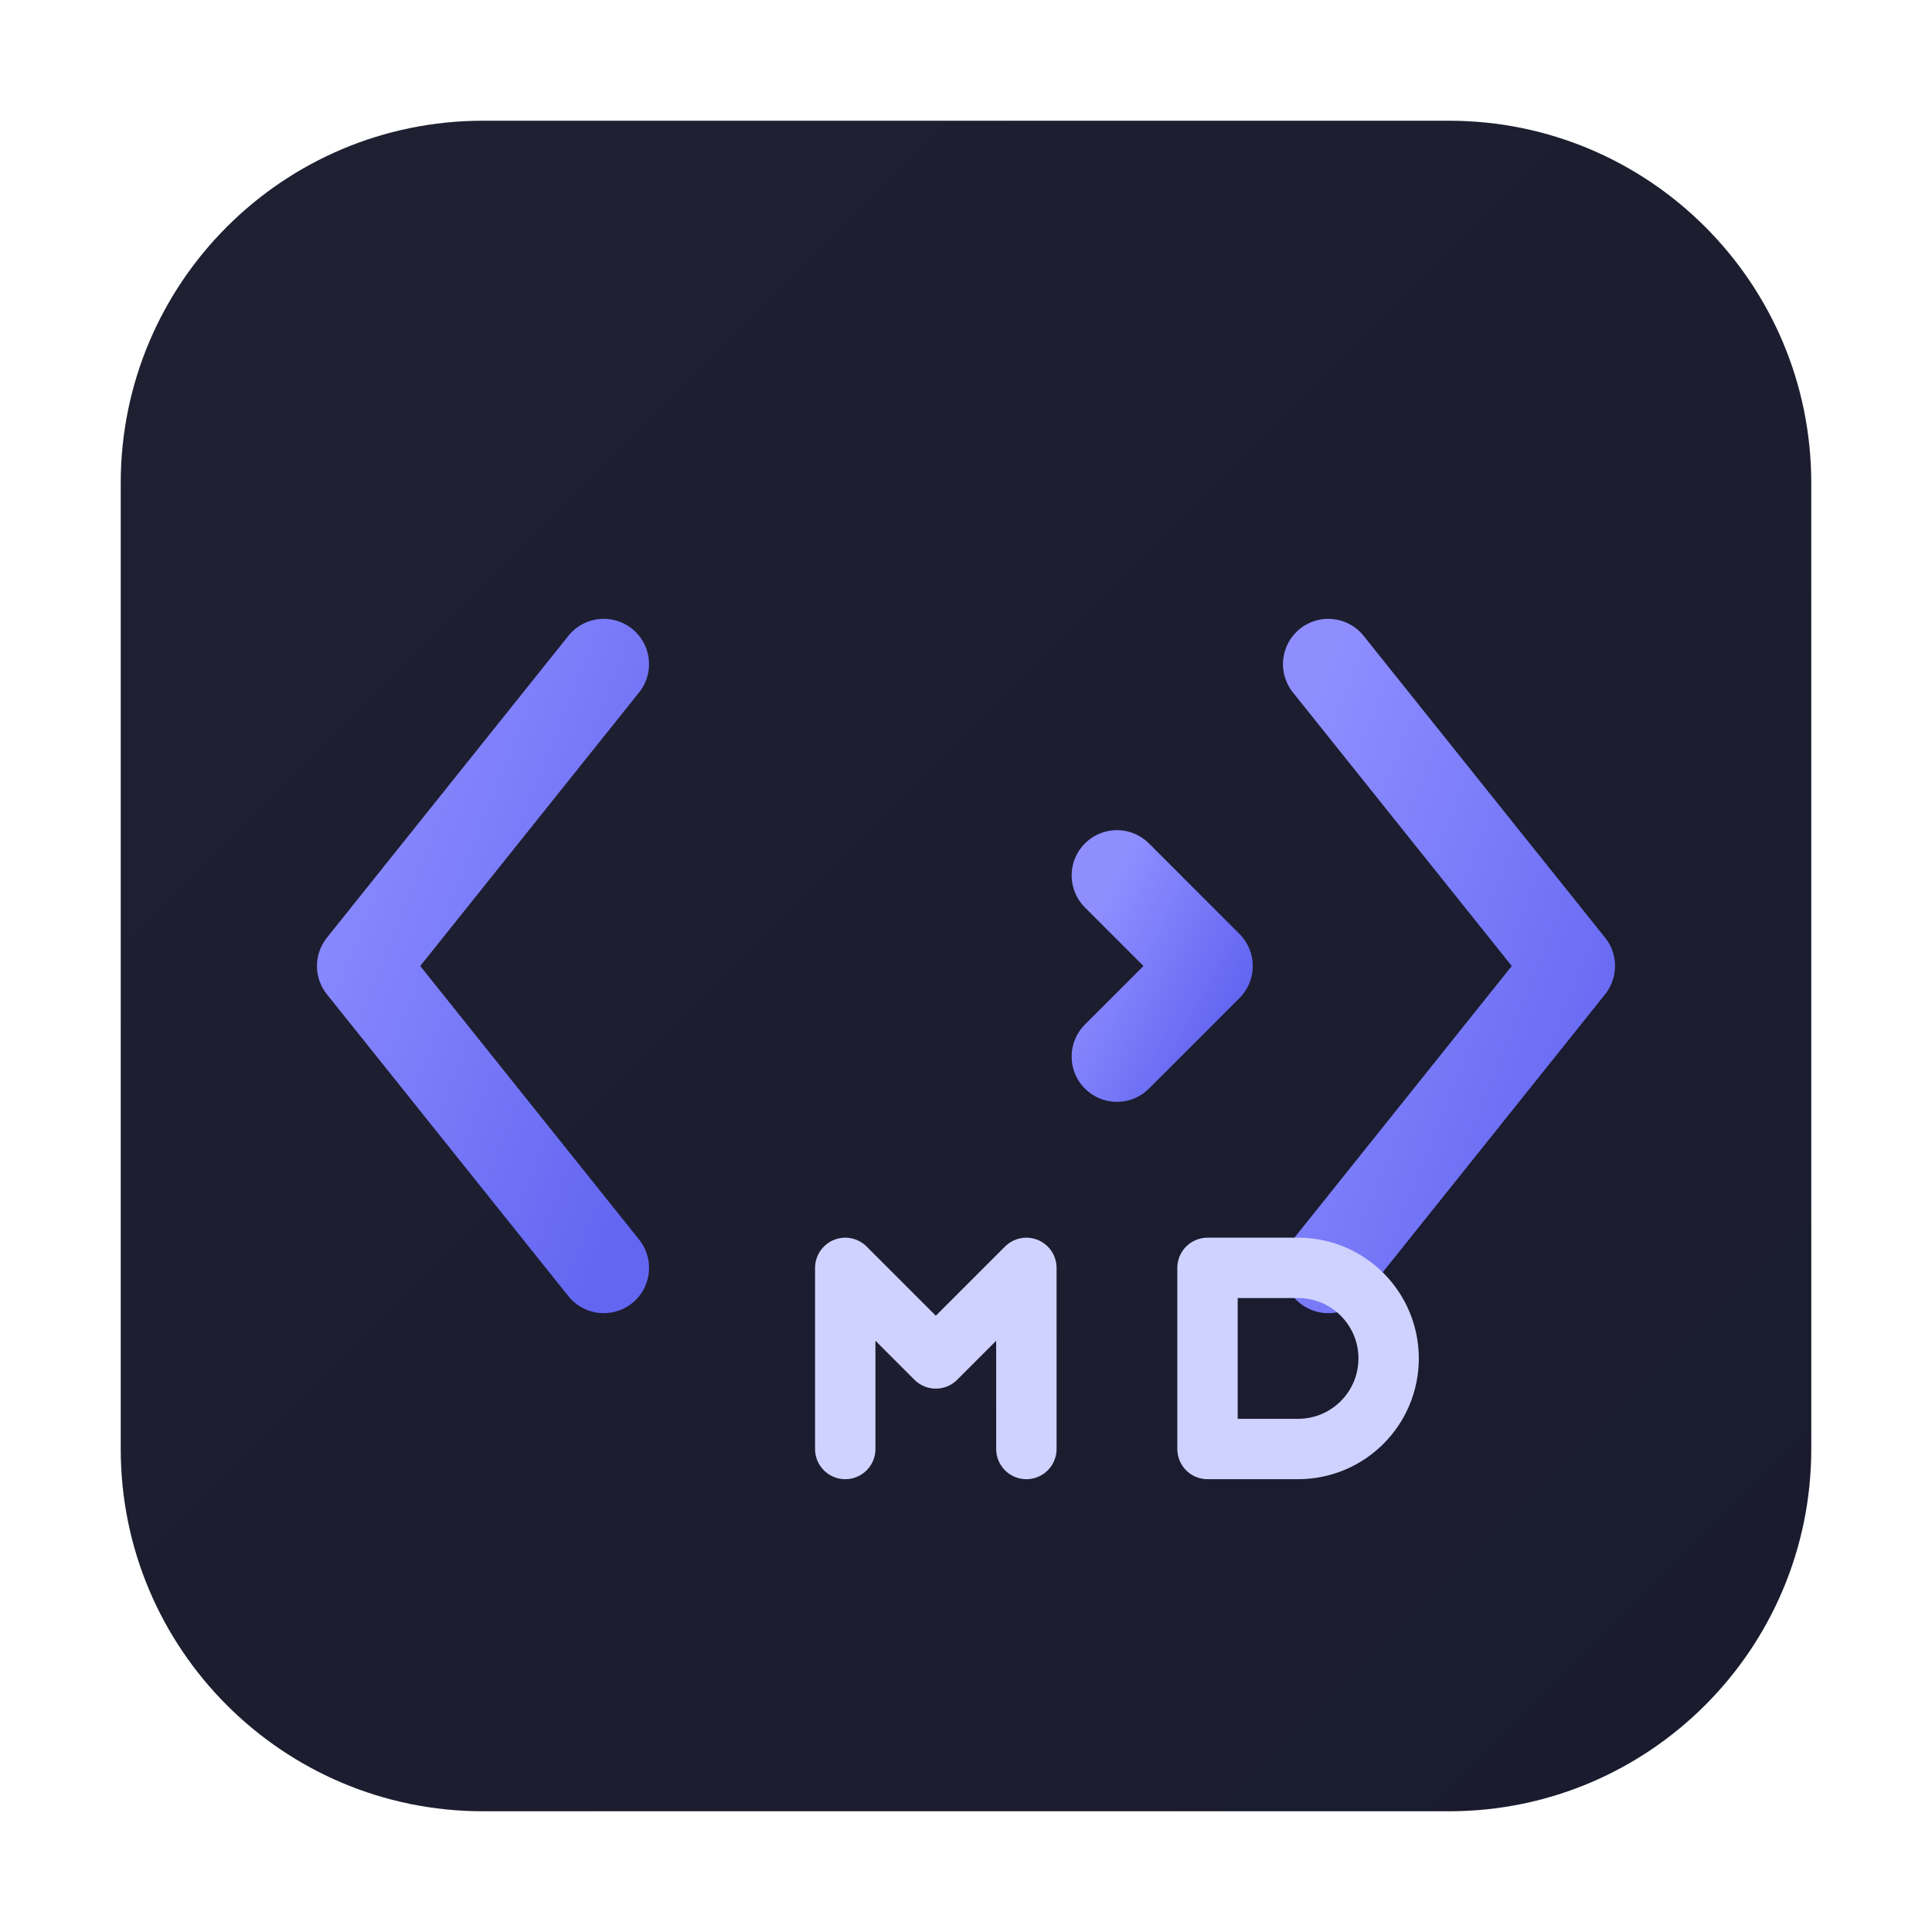
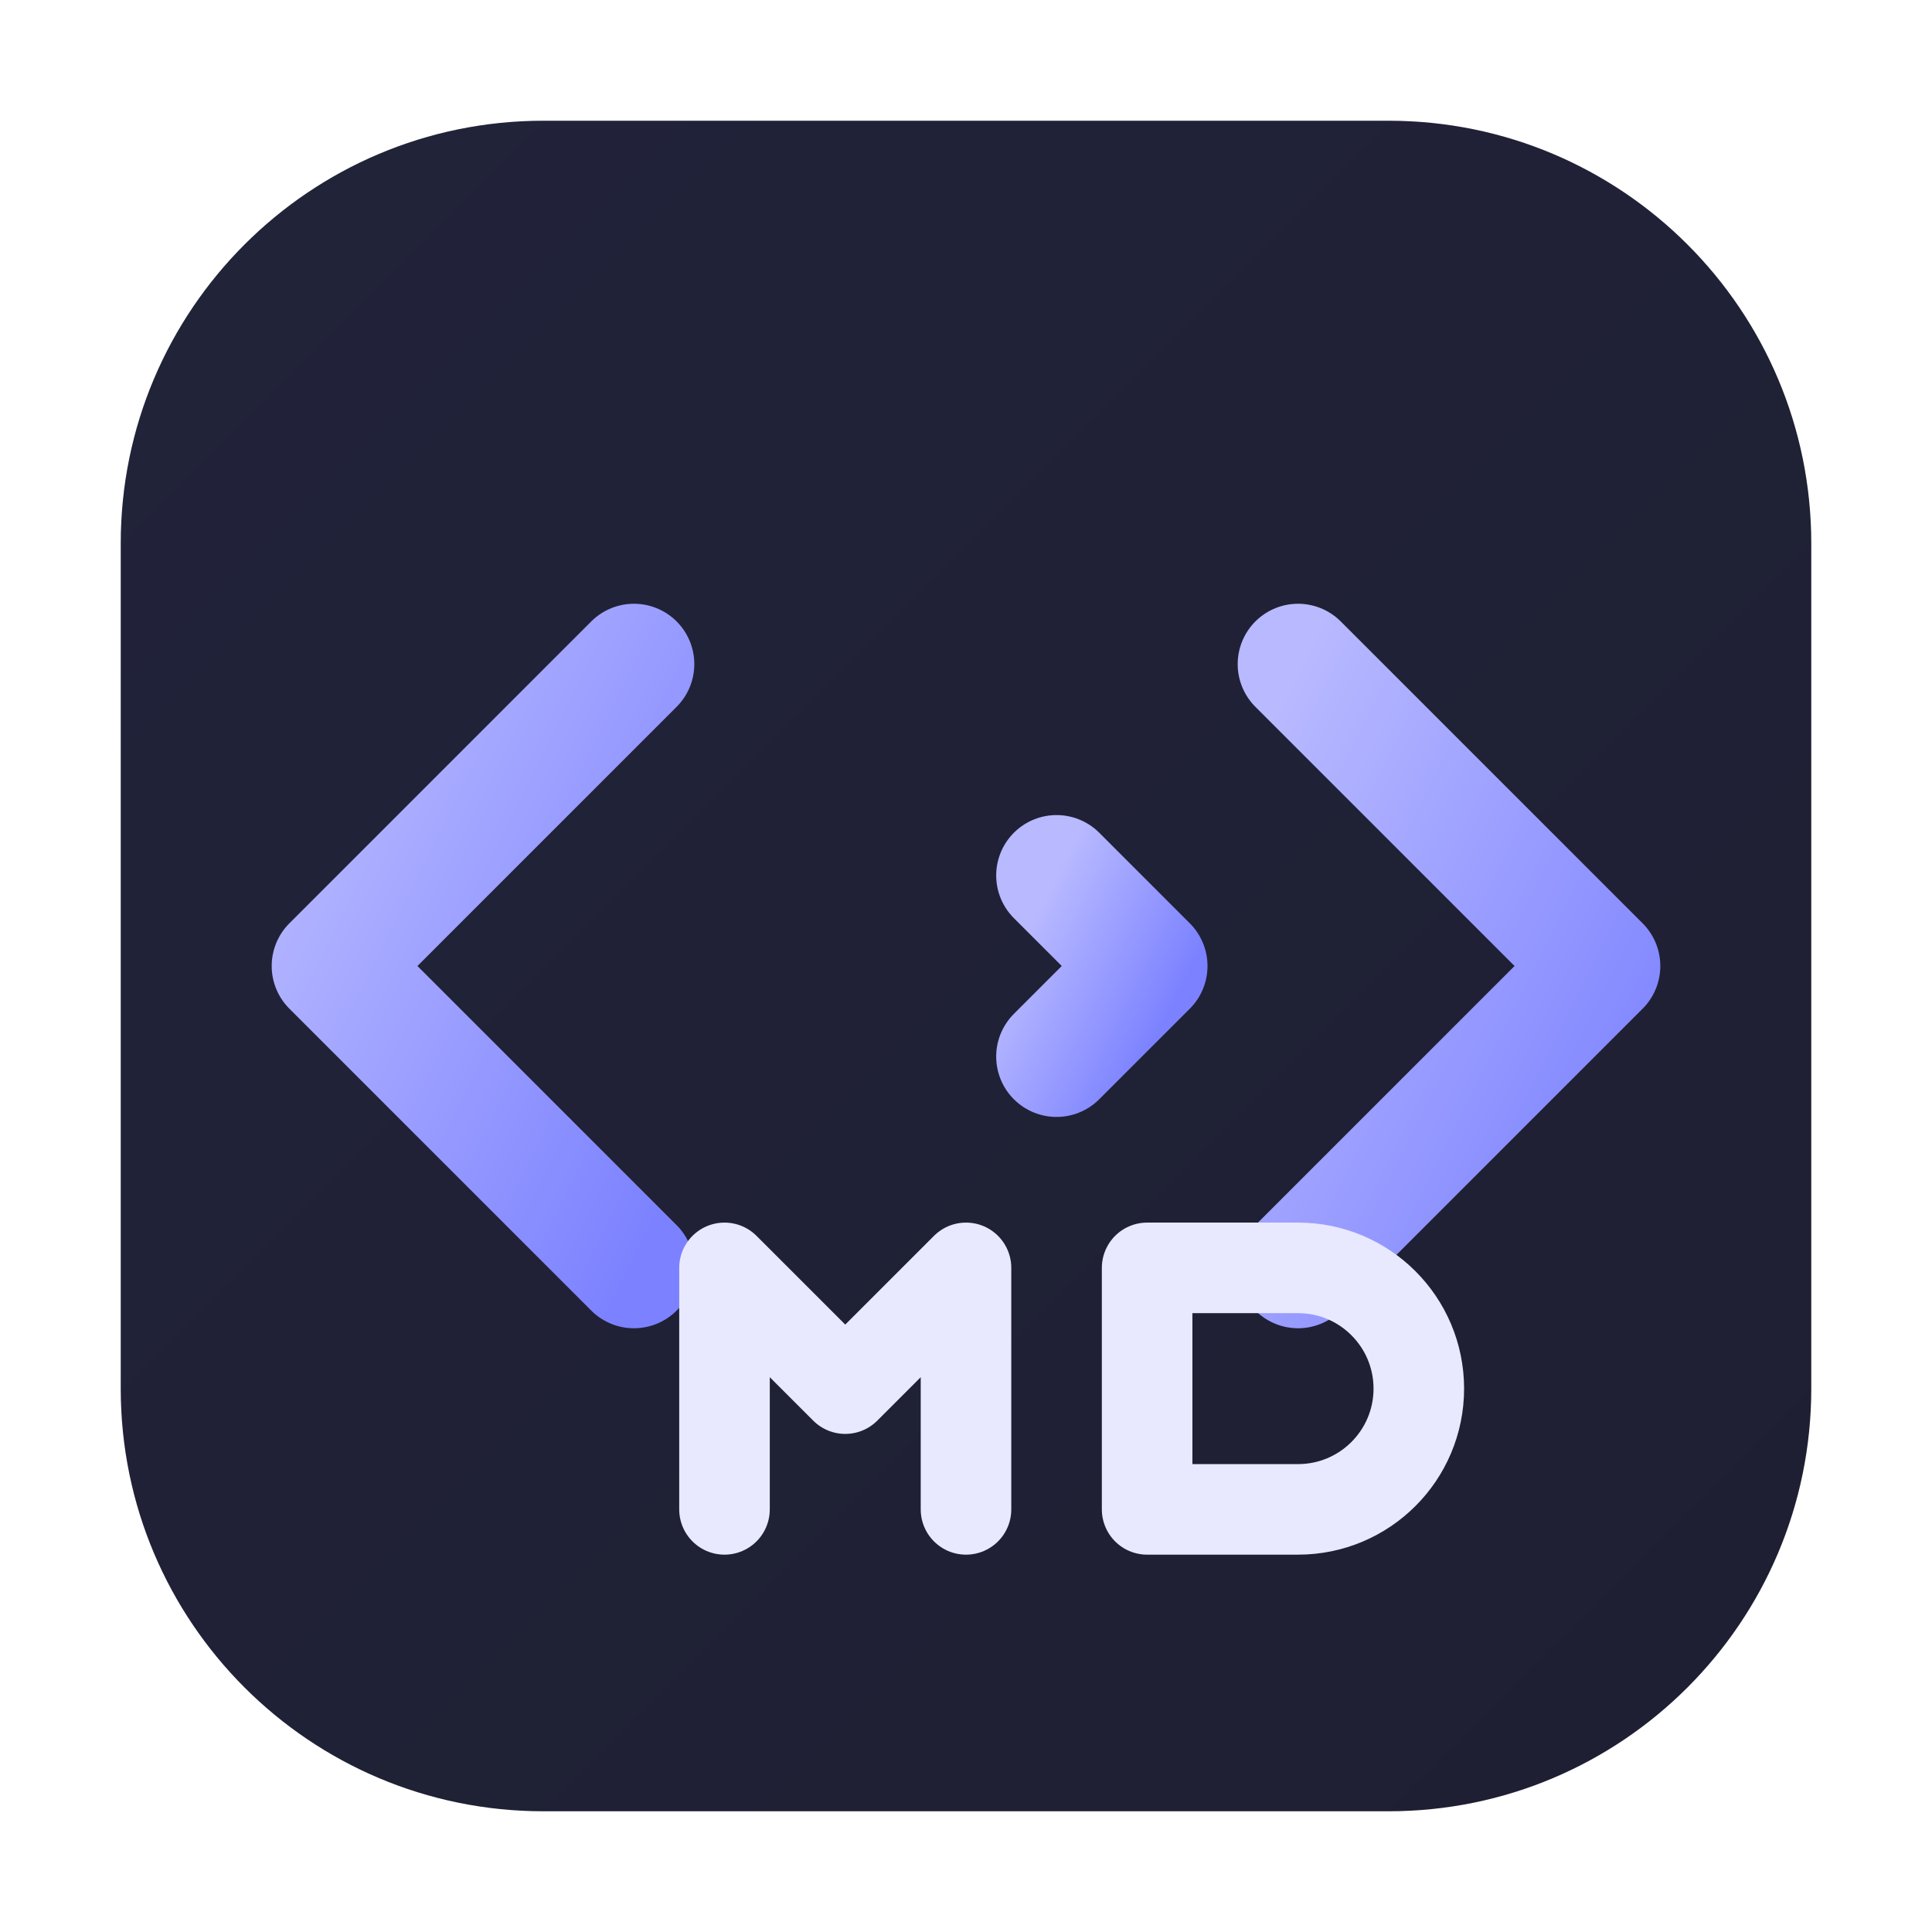
- <svg xmlns="http://www.w3.org/2000/svg" width="512" height="512" viewBox="0 0 64 64">
+ <svg xmlns="http://www.w3.org/2000/svg" viewBox="0 0 64 64">
  <defs>
-     <linearGradient id="g" x1="0" y1="0" x2="1" y2="1">
-       <stop offset="0" stop-color="#8e8eff" />
-       <stop offset="1" stop-color="#6366f1" />
+     <linearGradient id="bg" x1="0" y1="0" x2="1" y2="1">
+       <stop offset="0" stop-color="#0d0f1a" />
+       <stop offset="1" stop-color="#0a0b12" />
+     </linearGradient>
+     <linearGradient id="ink" x1="0" y1="0" x2="1" y2="1">
+       <stop offset="0" stop-color="#B8B9FF" />
+       <stop offset="1" stop-color="#7C82FF" />
    </linearGradient>
  </defs>
-   <rect x="4" y="4" width="56" height="56" rx="12" fill="#101114" />
-   <rect x="4" y="4" width="56" height="56" rx="12" fill="url(#g)" opacity=".12" />
-   <path d="M20 22 L12 32 L20 42" fill="none" stroke="url(#g)" stroke-width="3" stroke-linecap="round" stroke-linejoin="round" />
-   <path d="M44 22 L52 32 L44 42" fill="none" stroke="url(#g)" stroke-width="3" stroke-linecap="round" stroke-linejoin="round" />
-   <path d="M24 32 H40" stroke="url(#g)" stroke-width="3" stroke-linecap="round" />
-   <path d="M37 29 L40 32 L37 35" fill="none" stroke="url(#g)" stroke-width="3" stroke-linecap="round" stroke-linejoin="round" />
-   <path d="M28 48 v-6 l3 3 l3-3 v6" fill="none" stroke="#cfd2ff" stroke-width="2" stroke-linecap="round" stroke-linejoin="round" />
-   <path d="M40 48 v-6 h3 a2 2 0 0 1 0 6 h-3" fill="none" stroke="#cfd2ff" stroke-width="2" stroke-linecap="round" stroke-linejoin="round" />
+   <rect x="4" y="4" width="56" height="56" rx="14" fill="url(#bg)" />
+   <rect x="4" y="4" width="56" height="56" rx="14" fill="#9EA2FF" opacity=".14" />
+   <g fill="none" stroke="url(#ink)" stroke-width="4" stroke-linecap="round" stroke-linejoin="round">
+     <path d="M21 22 L11 32 L21 42" />
+     <path d="M43 22 L53 32 L43 42" />
+     <path d="M26 32 H38" />
+     <path d="M35 29 L38 32 L35 35" />
+   </g>
+   <g fill="none" stroke="#E8E9FF" stroke-width="3" stroke-linecap="round" stroke-linejoin="round">
+     <path d="M24 50 V42 L28 46 L32 42 V50" />
+     <path d="M38 50 V42 h5a4 4 0 0 1 0 8h-5" />
+   </g>
</svg>
